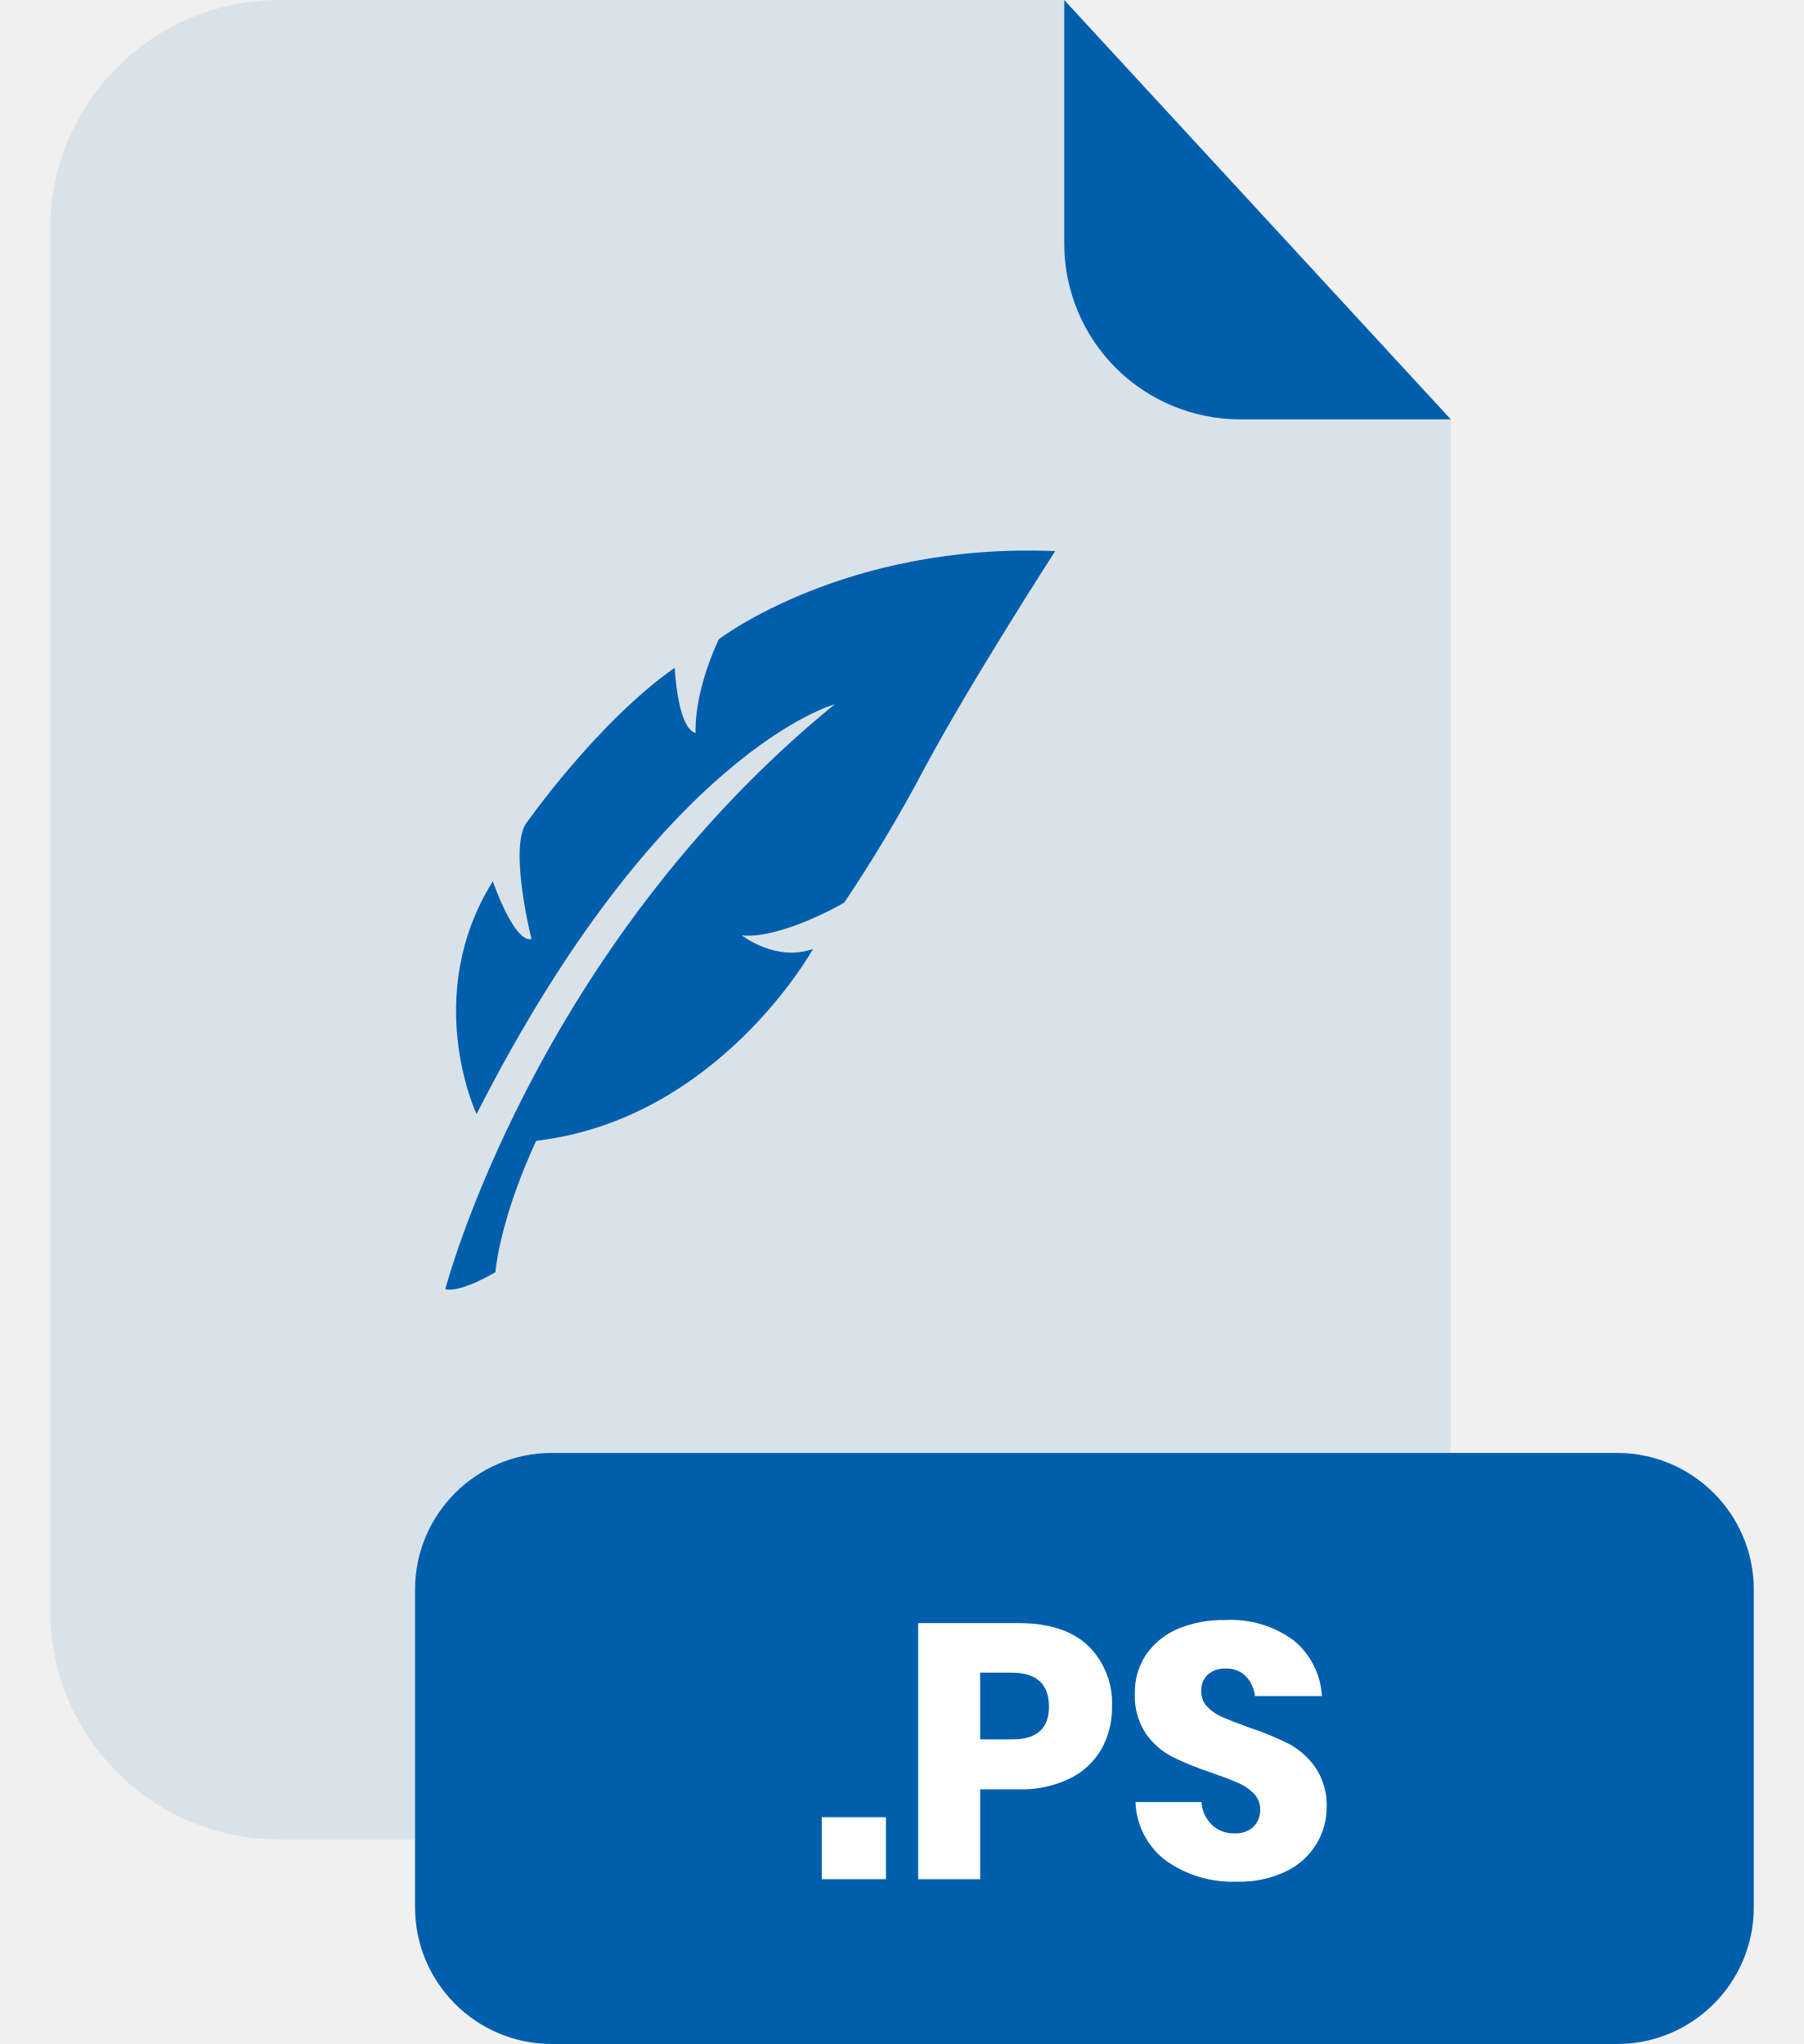
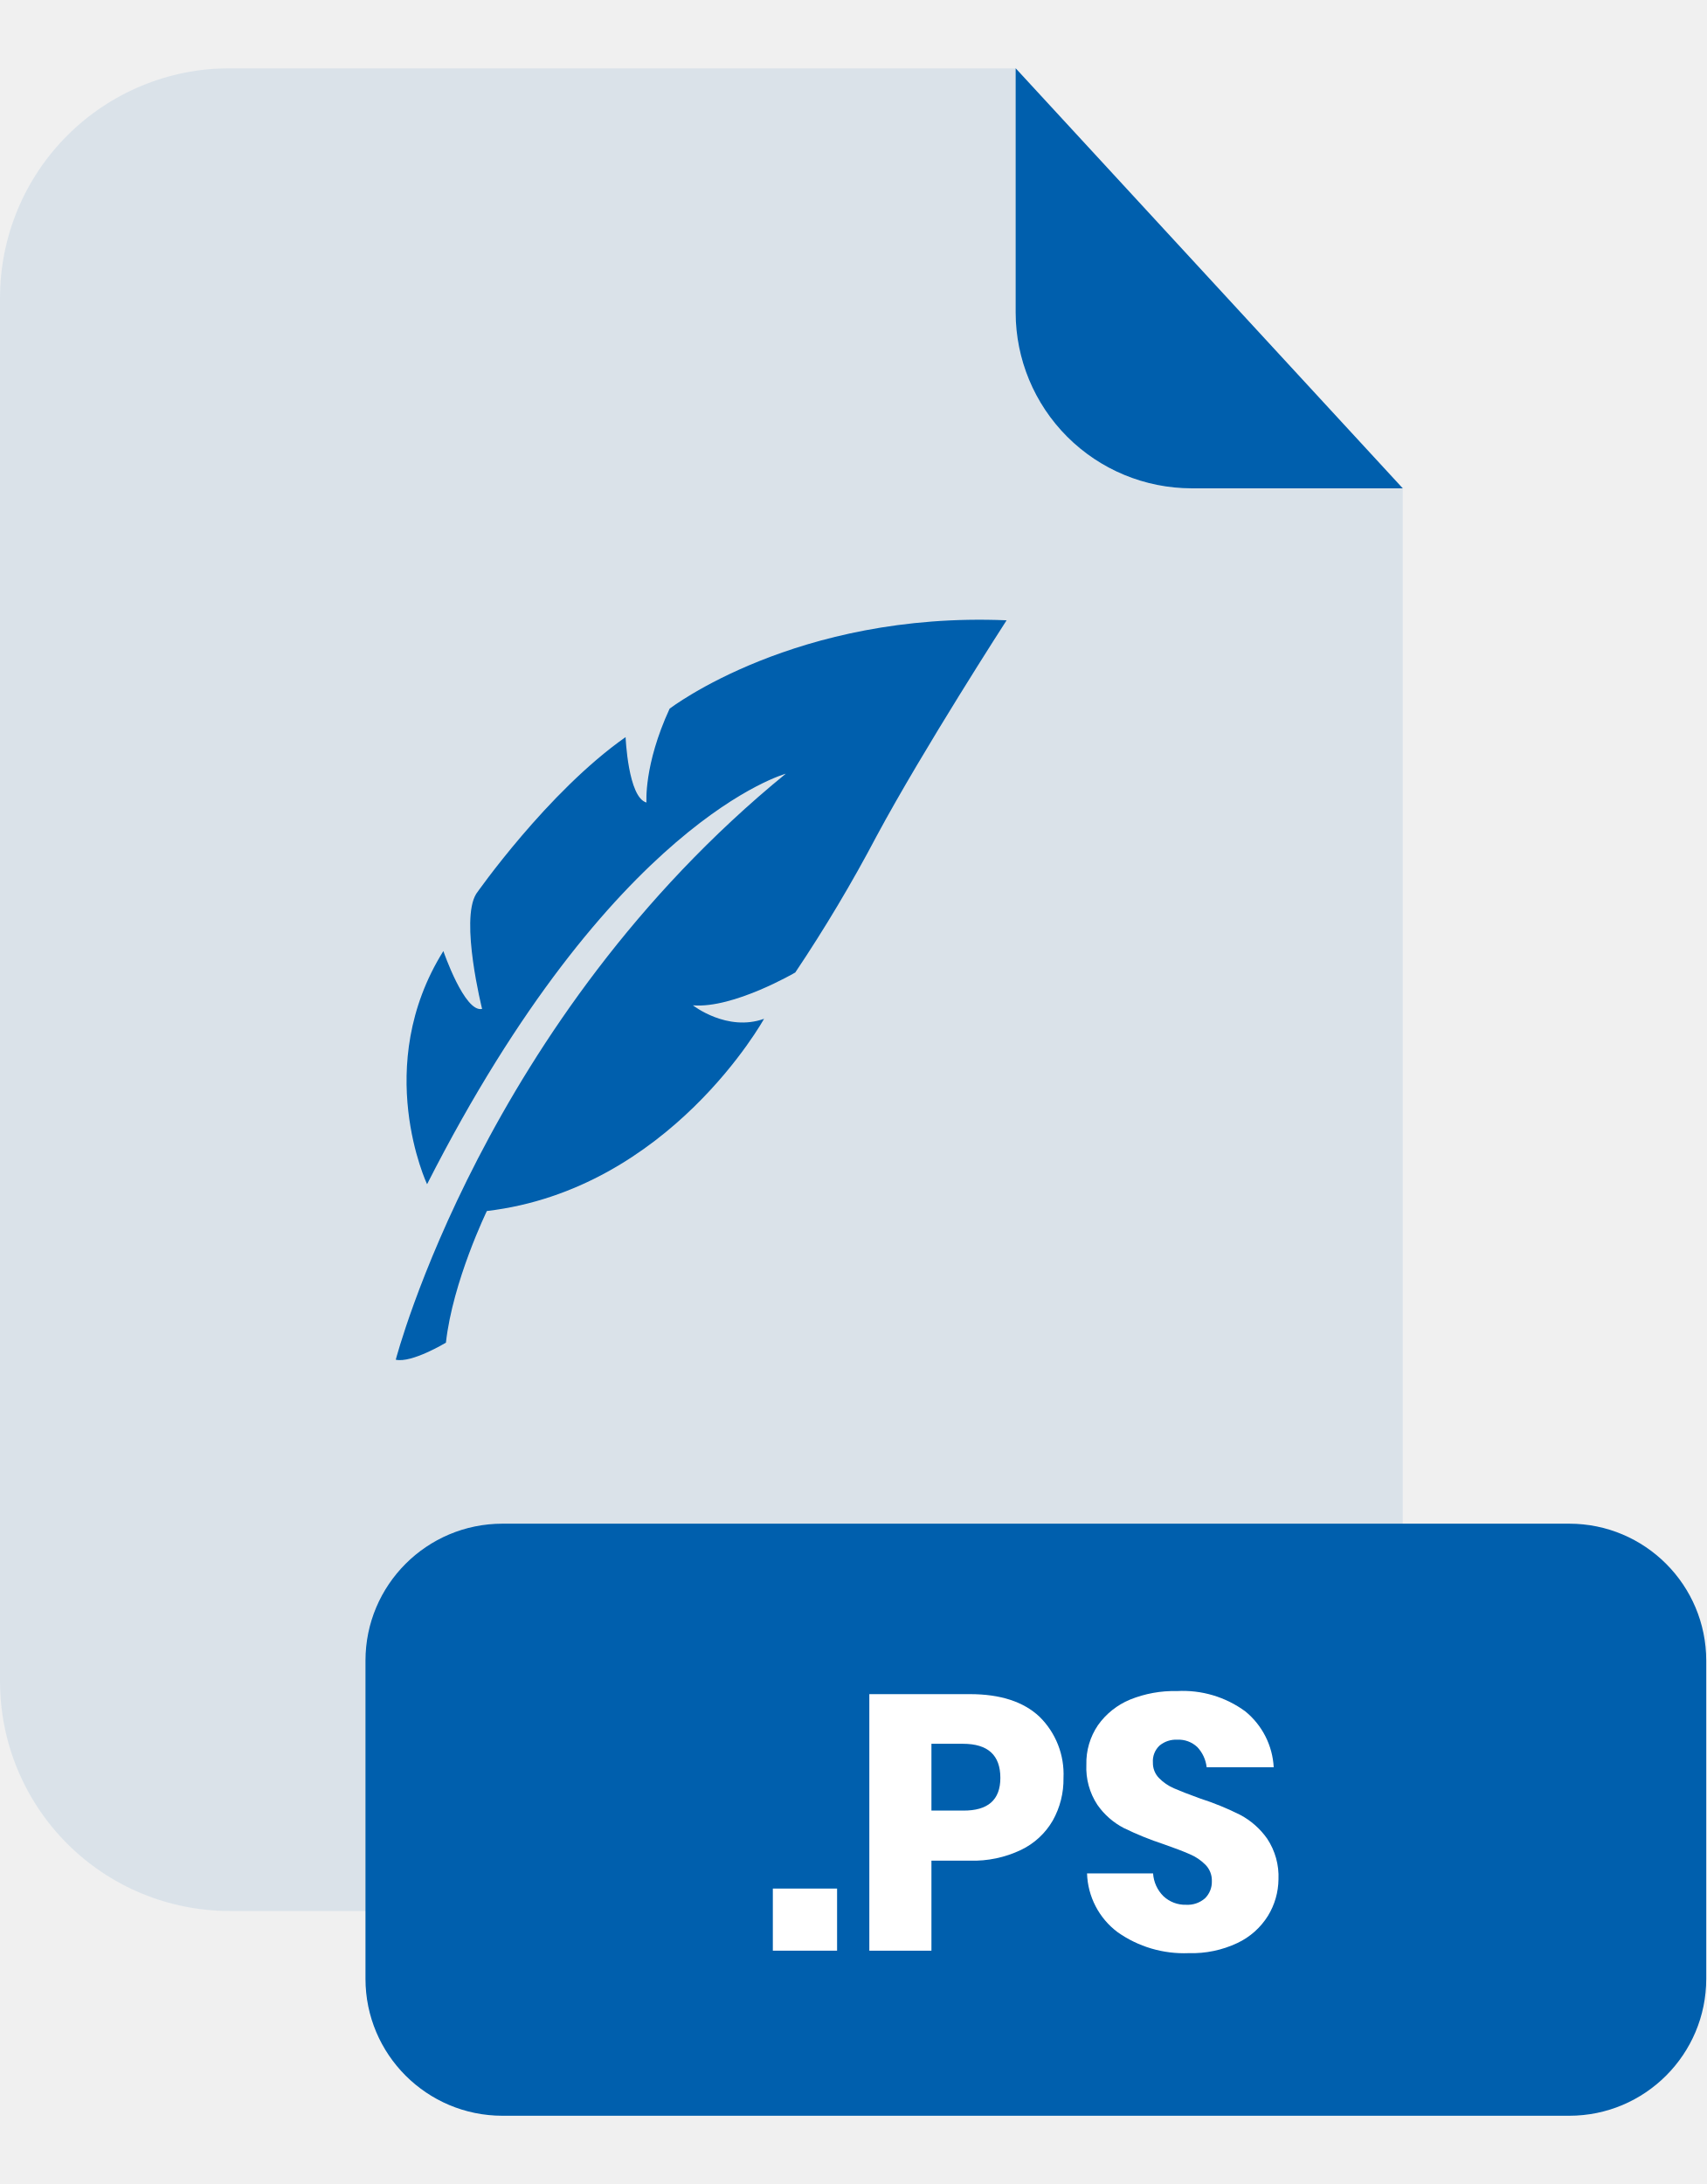
- <svg xmlns="http://www.w3.org/2000/svg" width="30" height="34" viewBox="0 0 200 240" fill="none">
+ <svg xmlns="http://www.w3.org/2000/svg" width="50" height="64" viewBox="0 0 200 240" fill="none">
  <g clip-path="url(#clip0_2_545)">
    <g opacity="0.3">
      <path opacity="0.3" d="M139.67 49.24C134.203 49.235 128.961 47.061 125.095 43.195C121.229 39.329 119.055 34.087 119.05 28.62V0H26.91C19.773 0 12.928 2.835 7.882 7.882C2.835 12.928 0 19.773 0 26.91V189.12C0.008 196.252 2.847 203.089 7.892 208.129C12.938 213.169 19.778 216 26.91 216H137.51C141.045 216 144.546 215.304 147.812 213.951C151.078 212.598 154.046 210.615 156.545 208.115C159.045 205.616 161.028 202.648 162.381 199.382C163.734 196.116 164.43 192.615 164.43 189.08V49.2L139.67 49.24Z" fill="#005FAD" />
    </g>
    <path d="M164.43 49.24H139.67C134.203 49.235 128.961 47.061 125.095 43.195C121.229 39.329 119.055 34.087 119.05 28.62V0L164.43 49.24Z" fill="#005FAD" />
    <path d="M183.94 170.6H58.9C50.03 170.6 42.84 177.79 42.84 186.66V223.94C42.84 232.81 50.03 240 58.9 240H183.94C192.81 240 200 232.81 200 223.94V186.66C200 177.79 192.81 170.6 183.94 170.6Z" fill="#005FAD" />
    <path d="M98.12 213.37V220.65H90.59V213.37H98.12Z" fill="white" />
    <path d="M109.18 210.1V220.65H101.9V190.58H113.69C117.257 190.58 119.977 191.463 121.85 193.23C122.796 194.16 123.535 195.28 124.019 196.515C124.504 197.751 124.722 199.075 124.66 200.4C124.691 202.149 124.257 203.875 123.4 205.4C122.535 206.895 121.238 208.094 119.68 208.84C117.809 209.732 115.752 210.164 113.68 210.1H109.18ZM117.26 200.4C117.26 197.733 115.8 196.4 112.88 196.4H109.18V204.23H112.88C115.8 204.257 117.26 202.98 117.26 200.4Z" fill="white" />
    <path d="M148.63 216.56C147.769 217.946 146.526 219.054 145.05 219.75C143.264 220.593 141.304 221.001 139.33 220.94C136.358 221.061 133.429 220.197 131 218.48C129.924 217.675 129.043 216.637 128.423 215.444C127.803 214.251 127.46 212.934 127.42 211.59H135.16C135.224 212.603 135.658 213.557 136.38 214.27C137.097 214.94 138.049 215.299 139.03 215.27C139.841 215.317 140.638 215.044 141.25 214.51C141.513 214.249 141.72 213.937 141.858 213.593C141.996 213.249 142.061 212.88 142.05 212.51C142.063 212.157 142.004 211.804 141.876 211.474C141.749 211.144 141.557 210.843 141.31 210.59C140.781 210.056 140.153 209.631 139.46 209.34C138.72 209.013 137.7 208.623 136.4 208.17C134.806 207.646 133.249 207.015 131.74 206.28C130.496 205.637 129.428 204.7 128.63 203.55C127.715 202.158 127.264 200.513 127.34 198.85C127.298 197.202 127.774 195.583 128.7 194.22C129.645 192.885 130.949 191.845 132.46 191.22C134.209 190.514 136.084 190.173 137.97 190.22C140.832 190.062 143.66 190.903 145.97 192.6C146.951 193.399 147.754 194.395 148.328 195.523C148.901 196.651 149.233 197.886 149.3 199.15H141.44C141.342 198.266 140.96 197.438 140.35 196.79C140.036 196.493 139.665 196.262 139.259 196.112C138.854 195.963 138.422 195.897 137.99 195.92C137.243 195.882 136.508 196.124 135.93 196.6C135.657 196.853 135.444 197.164 135.307 197.51C135.17 197.856 135.113 198.229 135.14 198.6C135.131 198.931 135.189 199.261 135.309 199.57C135.429 199.879 135.61 200.161 135.84 200.4C136.343 200.92 136.945 201.335 137.61 201.62C138.32 201.93 139.34 202.33 140.67 202.81C142.291 203.331 143.869 203.976 145.39 204.74C146.644 205.41 147.723 206.366 148.54 207.53C149.471 208.938 149.933 210.604 149.86 212.29C149.843 213.798 149.418 215.274 148.63 216.56Z" fill="white" />
    <path d="M50.06 130.81C50.06 130.81 43.54 116.98 51.97 103.48C51.97 103.48 54.46 110.74 56.51 110.26C56.51 110.26 53.9 99.85 55.82 96.77C55.82 96.77 64.14 84.85 73.33 78.4C73.33 78.4 73.62 85.49 75.78 86.07C75.78 86.07 75.44 81.69 78.49 75.07C78.49 75.07 93.29 63.67 117.99 64.71C117.99 64.71 108.24 79.8 102.76 89.99C99.865 95.488 96.68 100.829 93.22 105.99C93.22 105.99 85.96 110.24 81.22 109.84C81.22 109.84 85.22 112.98 89.56 111.42C89.56 111.42 78.51 131.42 57.07 133.95C57.07 133.95 53.07 142.18 52.27 149.38C52.27 149.38 48.27 151.8 46.39 151.38C46.39 151.38 56.76 111.54 92.11 82.69C92.16 82.69 71.78 88.08 50.06 130.81Z" fill="#005FAD" />
  </g>
  <defs>
    <clipPath id="clip0_2_545">
      <rect width="200" height="240" fill="white" />
    </clipPath>
  </defs>
</svg>
